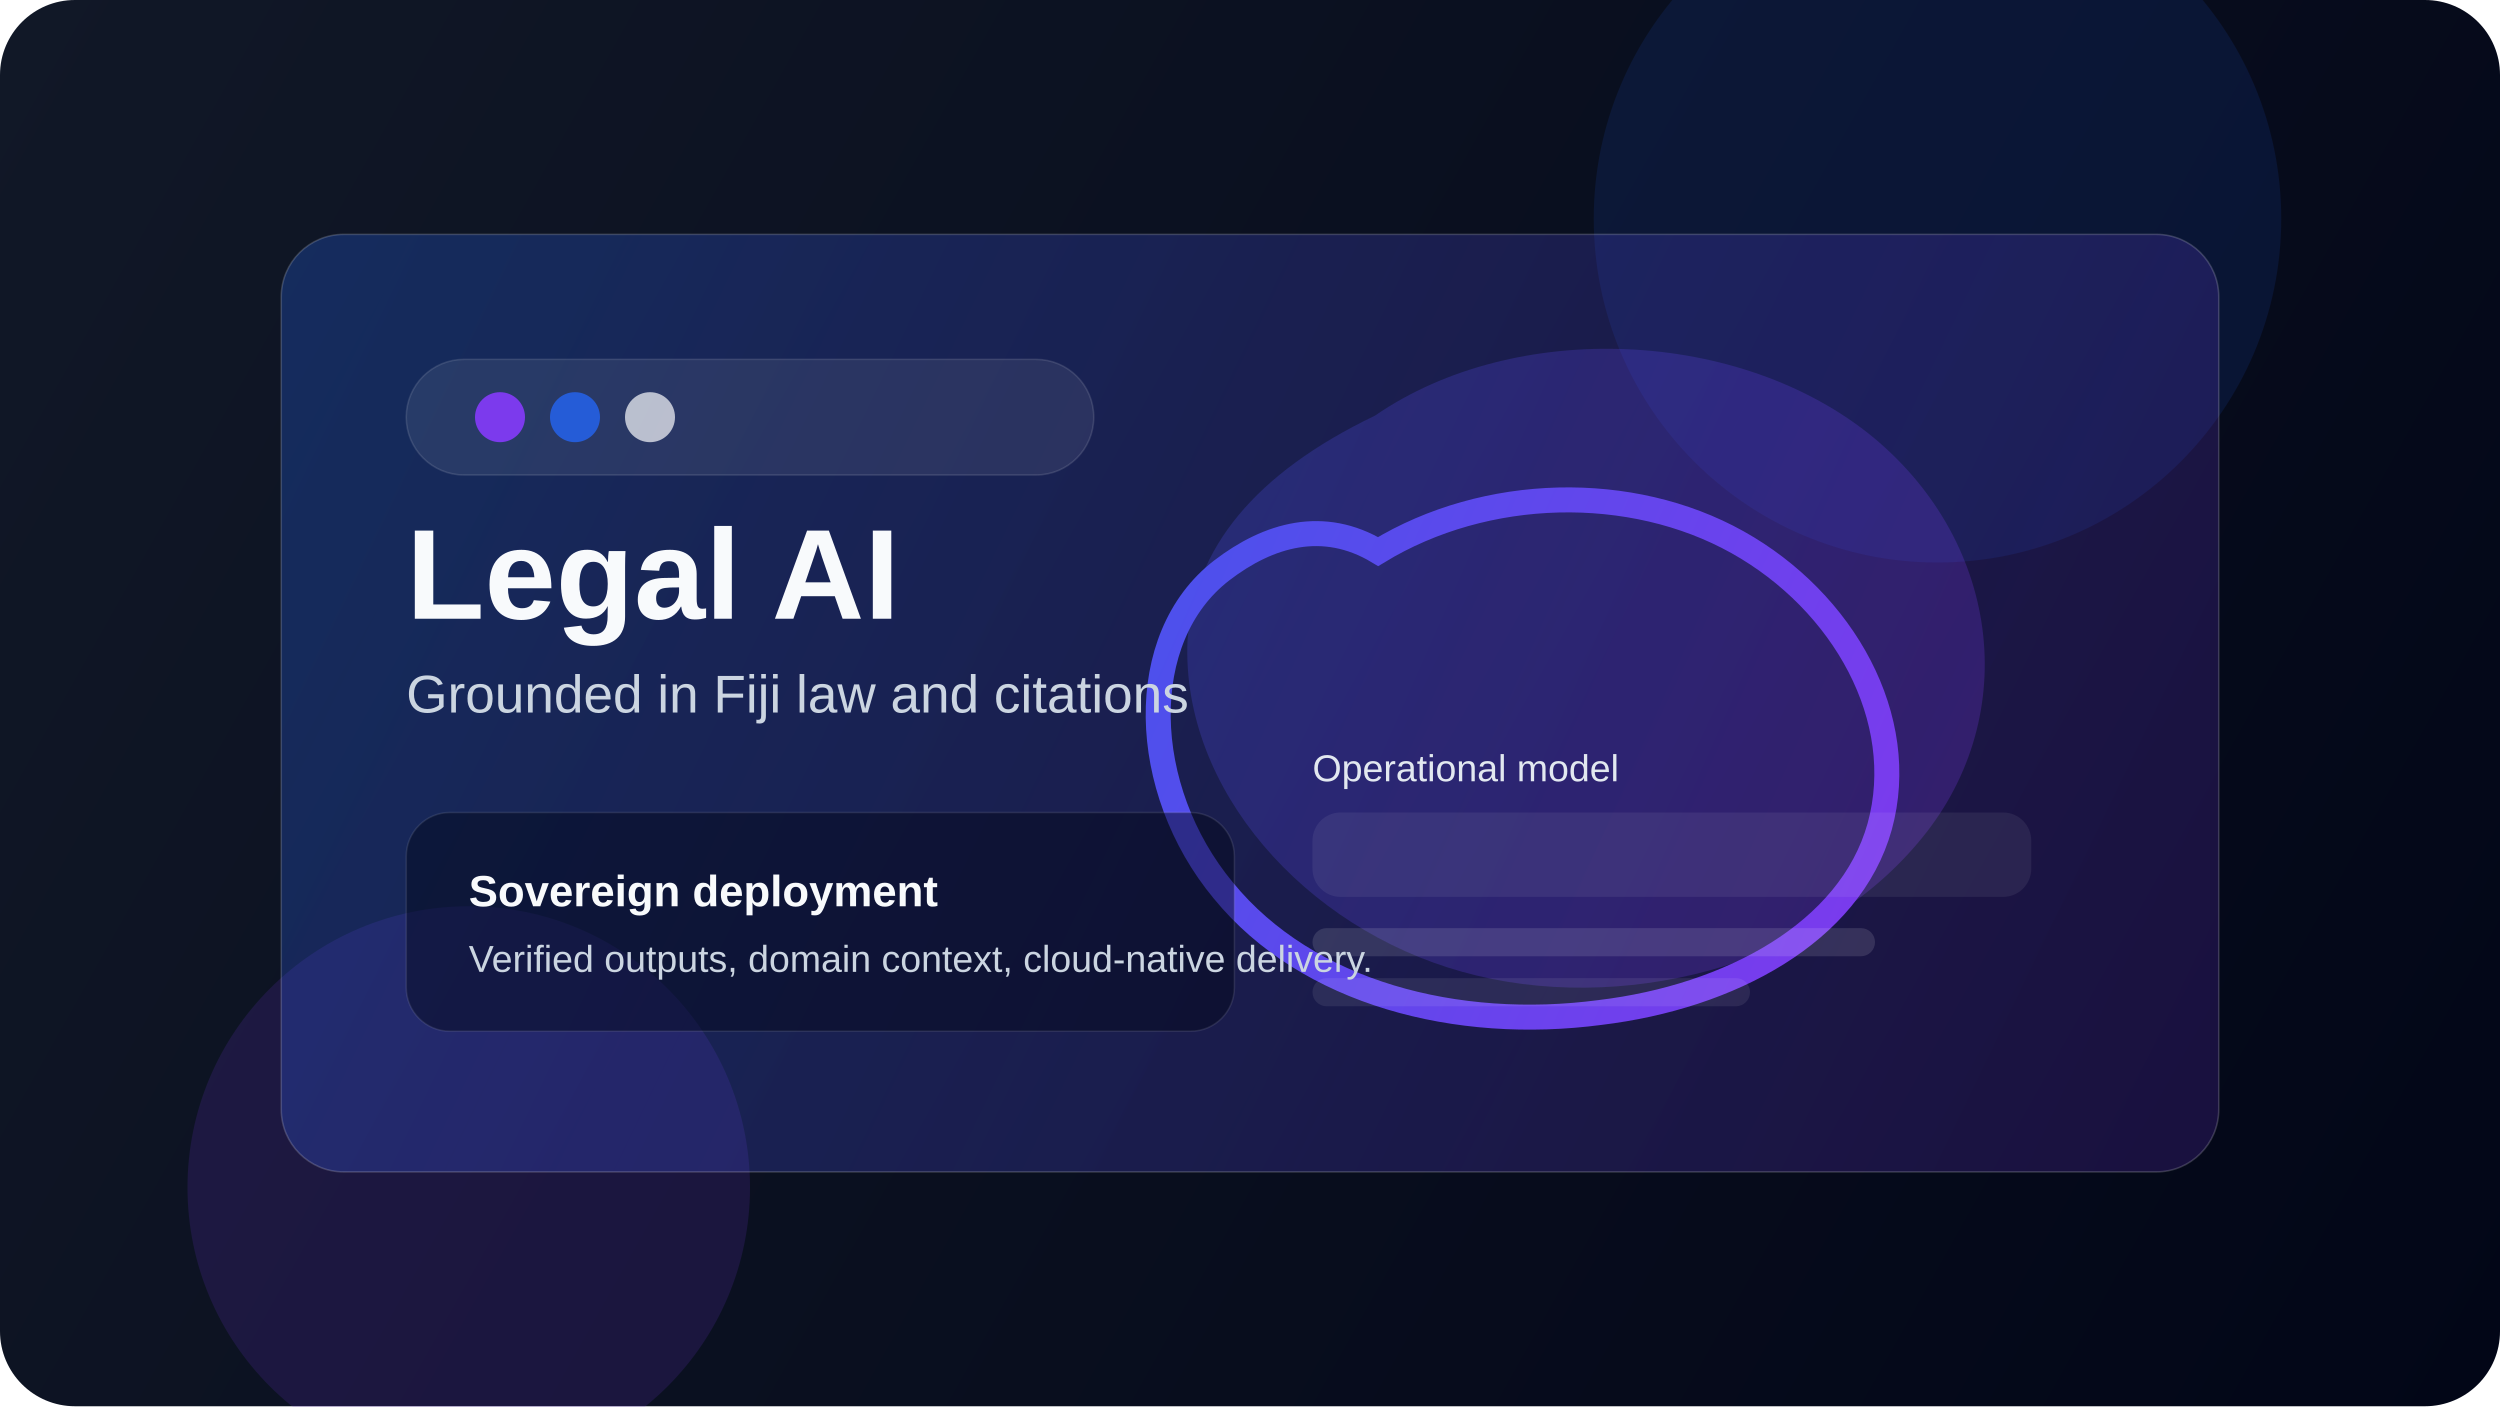
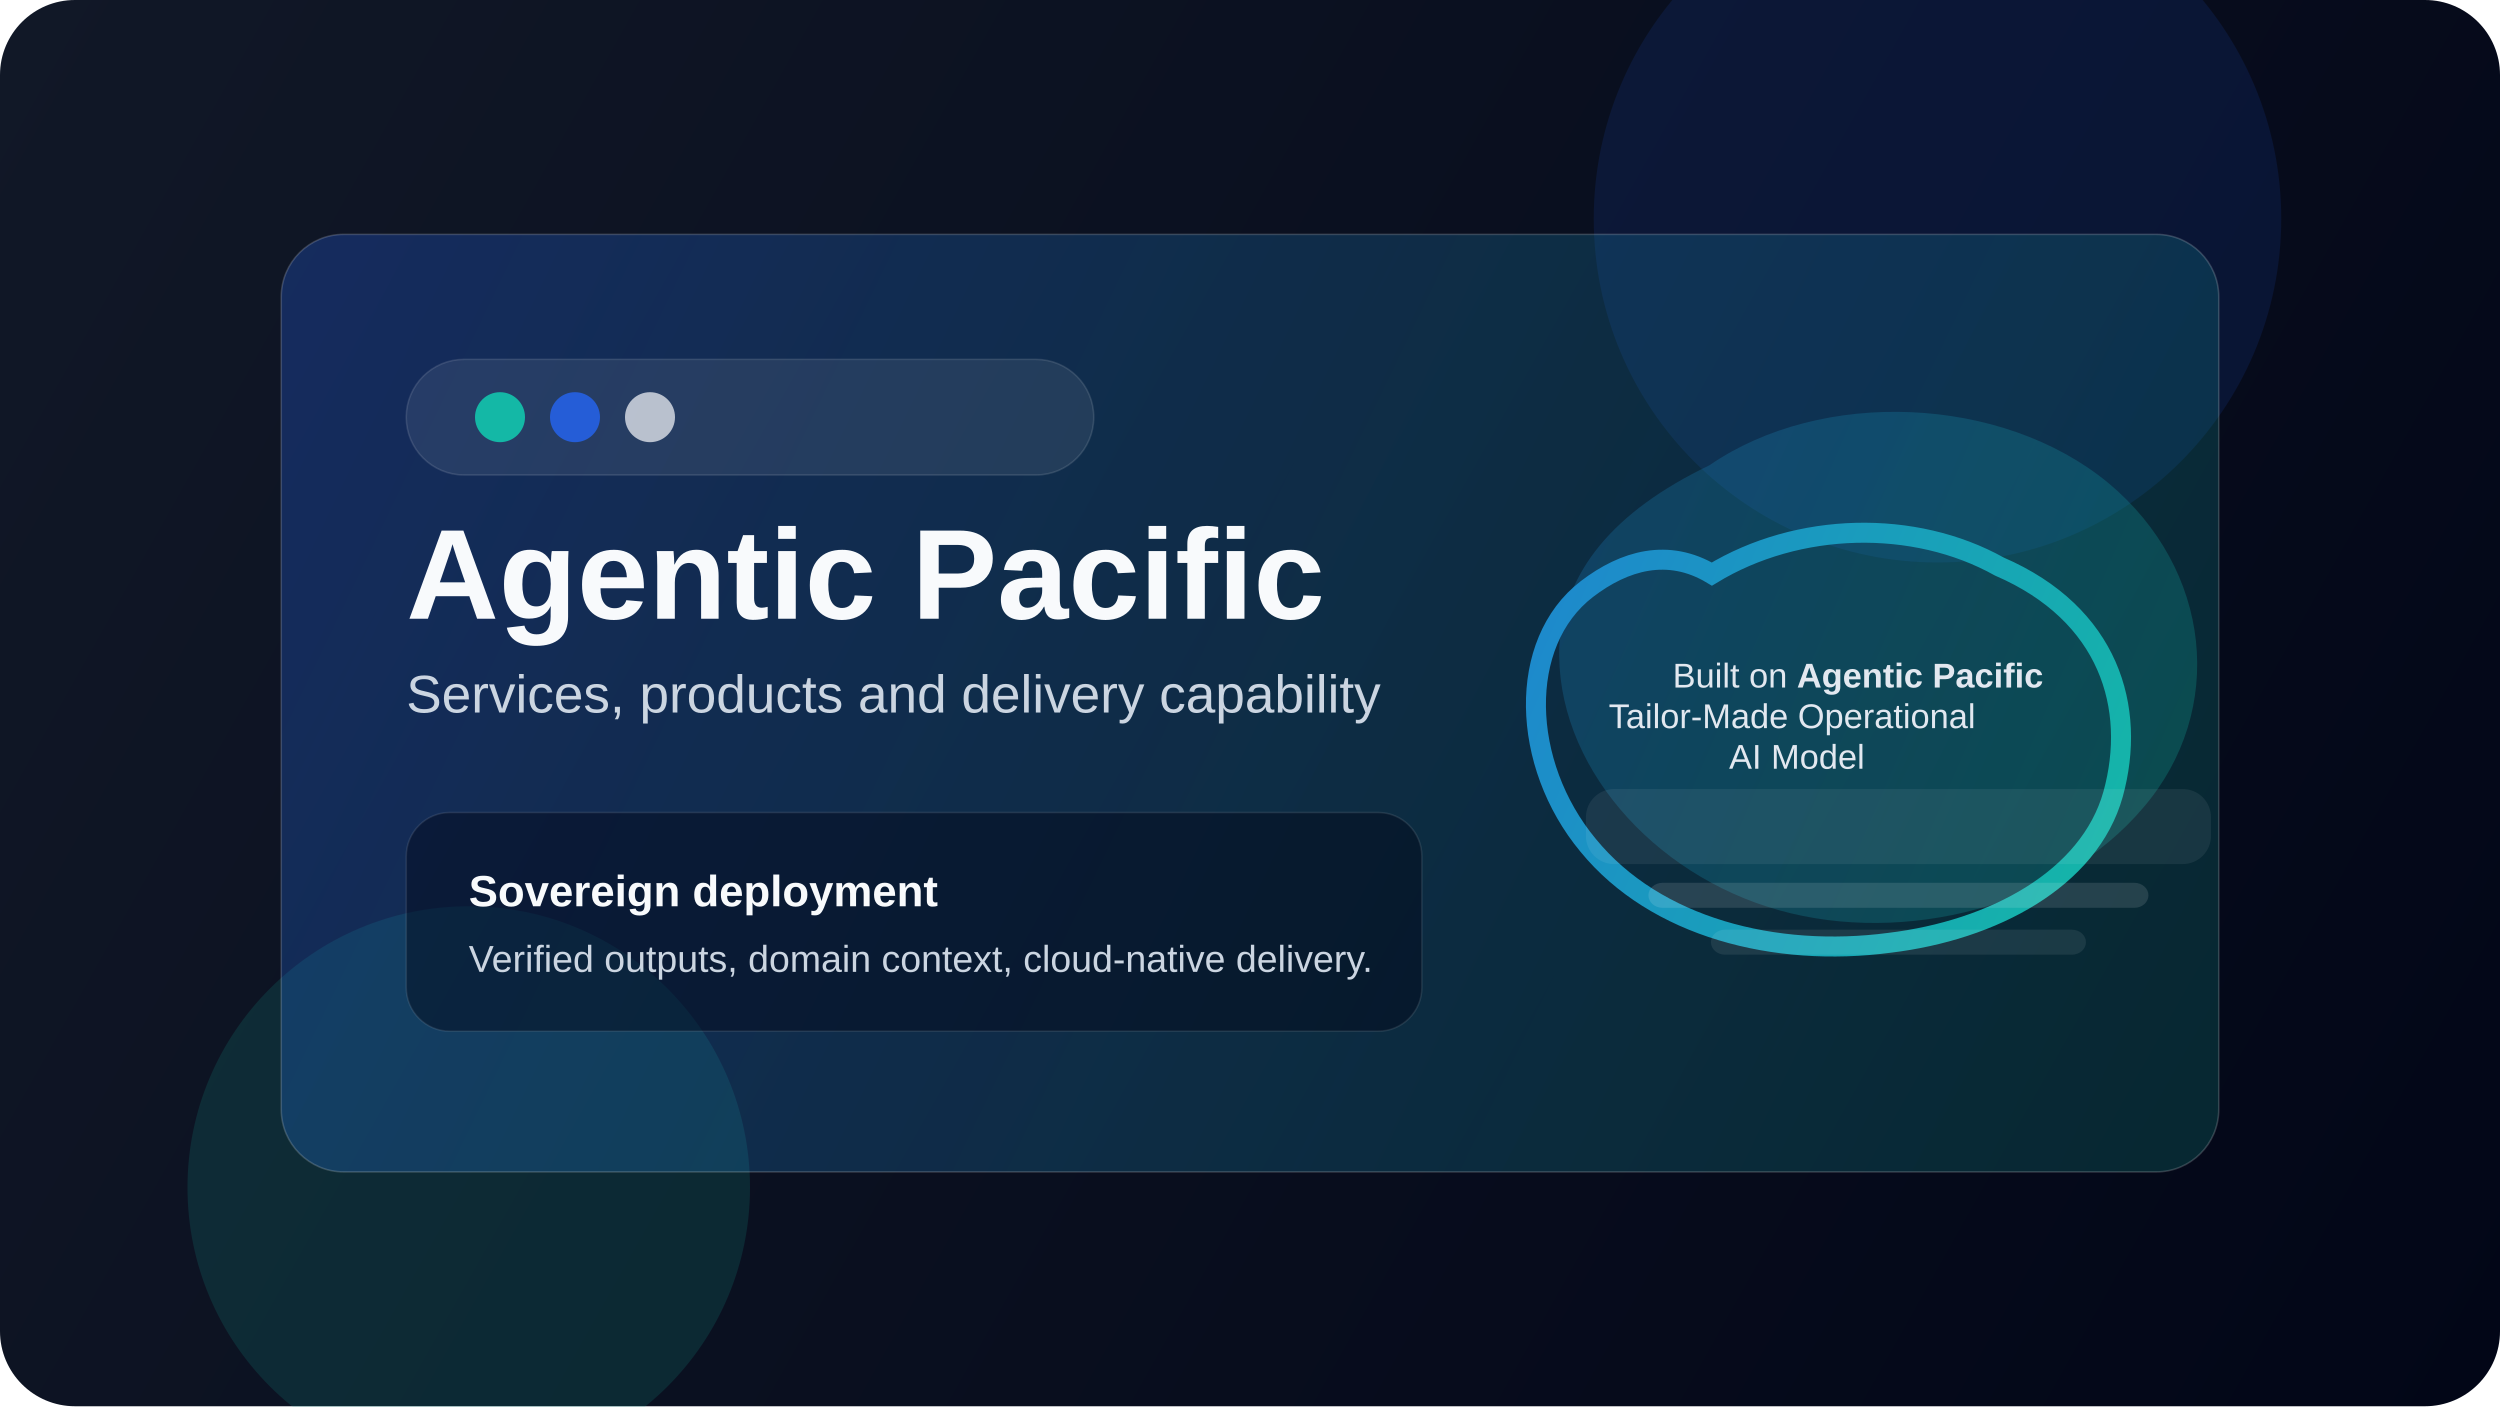
<svg xmlns="http://www.w3.org/2000/svg" width="1600" height="900" viewBox="0 0 1600 900" fill="none">
  <defs>
    <linearGradient id="bg" x1="0" y1="0" x2="1600" y2="900" gradientUnits="userSpaceOnUse">
      <stop stop-color="#111827" />
      <stop offset="1" stop-color="#020617" />
    </linearGradient>
    <linearGradient id="panel" x1="240" y1="180" x2="1360" y2="720" gradientUnits="userSpaceOnUse">
      <stop stop-color="#2563eb" stop-opacity="0.28" />
-       <stop offset="1" stop-color="#7c3aed" stop-opacity="0.18" />
+       <stop offset="1" stop-color="#14b8a6" stop-opacity="0.18" />
    </linearGradient>
-     <linearGradient id="orbit" x1="320" y1="280" x2="1180" y2="660" gradientUnits="userSpaceOnUse">
+     <linearGradient id="orbit" x1="320" y1="280" x2="1200" y2="660" gradientUnits="userSpaceOnUse">
      <stop stop-color="#2563eb" />
-       <stop offset="1" stop-color="#7c3aed" />
+       <stop offset="1" stop-color="#14b8a6" />
    </linearGradient>
  </defs>
  <rect width="1600" height="900" rx="48" fill="url(#bg)" />
  <circle cx="1240" cy="140" r="220" fill="#2563eb" fill-opacity="0.12" />
-   <circle cx="300" cy="760" r="180" fill="#7c3aed" fill-opacity="0.15" />
+   <circle cx="300" cy="760" r="180" fill="#14b8a6" fill-opacity="0.15" />
  <rect x="180" y="150" width="1240" height="600" rx="40" fill="url(#panel)" stroke="rgba(255,255,255,0.18)" />
  <rect x="260" y="230" width="440" height="74" rx="37" fill="rgba(255,255,255,0.08)" stroke="rgba(255,255,255,0.12)" />
-   <circle cx="320" cy="267" r="16" fill="#7c3aed" />
+   <circle cx="320" cy="267" r="16" fill="#14b8a6" />
  <circle cx="368" cy="267" r="16" fill="#2563eb" fill-opacity="0.85" />
  <circle cx="416" cy="267" r="16" fill="#F8FAFC" fill-opacity="0.7" />
-   <path d="M880 266C970 204 1114 210 1199 280C1282 349 1294 462 1227 540C1160 619 1036 650 936 622C835 594 756 505 760 410C764 351 803 303 880 266Z" fill="url(#orbit)" fill-opacity="0.24" />
-   <path d="M882 353C951 311 1044 309 1112 347C1180 385 1222 460 1203 529C1184 597 1107 638 1024 648C933 660 837 636 783 570C729 505 726 408 782 365C812 342 847 332 882 353Z" stroke="url(#orbit)" stroke-width="16" stroke-linecap="round" />
-   <rect x="260" y="520" width="530" height="140" rx="28" fill="rgba(2,6,23,0.46)" stroke="rgba(255,255,255,0.10)" />
-   <rect x="840" y="520" width="460" height="54" rx="18" fill="rgba(255,255,255,0.07)" />
-   <rect x="840" y="594" width="360" height="18" rx="9" fill="rgba(255,255,255,0.12)" />
-   <rect x="840" y="626" width="280" height="18" rx="9" fill="rgba(255,255,255,0.08)" />
-   <text x="260" y="396" fill="#F8FAFC" font-size="82" font-family="Arial, Helvetica, sans-serif" font-weight="700">Legal AI</text>
-   <text x="260" y="456" fill="#CBD5E1" font-size="34" font-family="Arial, Helvetica, sans-serif">Grounded in Fiji law and citations</text>
+   <g transform="translate(390, 85) scale(0.8)">
+     <path d="M880 266C970 204 1114 210 1199 280C1282 349 1294 462 1227 540C1160 619 1036 650 936 622C835 594 756 505 760 410C764 351 803 303 880 266Z" fill="url(#orbit)" fill-opacity="0.24" />
+     <path d="M882 353C951 311 1044 309 1112 347C1200 385 1222 460 1203 529C1184 597 1107 638 1024 648C933 660 837 636 783 570C729 505 726 408 782 365C812 342 847 332 882 353Z" stroke="url(#orbit)" stroke-width="16" stroke-linecap="round" />
+   </g>
+   <rect x="260" y="520" width="650" height="140" rx="28" fill="rgba(2,6,23,0.46)" stroke="rgba(255,255,255,0.10)" />
+   <rect x="1015" y="505" width="400" height="48" rx="18" fill="rgba(255,255,255,0.07)" />
+   <rect x="1055" y="565" width="320" height="16" rx="9" fill="rgba(255,255,255,0.12)" />
+   <rect x="1095" y="595" width="240" height="16" rx="9" fill="rgba(255,255,255,0.08)" />
+   <text x="260" y="396" fill="#F8FAFC" font-size="82" font-family="Arial, Helvetica, sans-serif" font-weight="700">Agentic Pacific</text>
+   <text x="260" y="456" fill="#CBD5E1" font-size="34" font-family="Arial, Helvetica, sans-serif">Services, products and delivery capability</text>
  <text x="300" y="580" fill="#F8FAFC" font-size="28" font-family="Arial, Helvetica, sans-serif" font-weight="700">Sovereign deployment</text>
  <text x="300" y="622" fill="#CBD5E1" font-size="24" font-family="Arial, Helvetica, sans-serif">Verified outputs, domain context, cloud-native delivery.</text>
-   <text x="840" y="500" fill="#E2E8F0" font-size="24" font-family="Arial, Helvetica, sans-serif">Operational model</text>
+   <text x="1150" y="440" text-anchor="middle" fill="#E2E8F0" font-size="22" font-family="Arial, Helvetica, sans-serif">
+     <tspan x="1150" dy="0" text-anchor="end">Built on </tspan>
+     <tspan x="1150" dy="0" font-weight="700" text-anchor="start">Agentic Pacific</tspan>
+     <tspan x="1150" dy="26" text-anchor="middle">Tailor-Made Operational</tspan>
+     <tspan x="1150" dy="26" text-anchor="middle">AI Model</tspan>
+   </text>
</svg>
